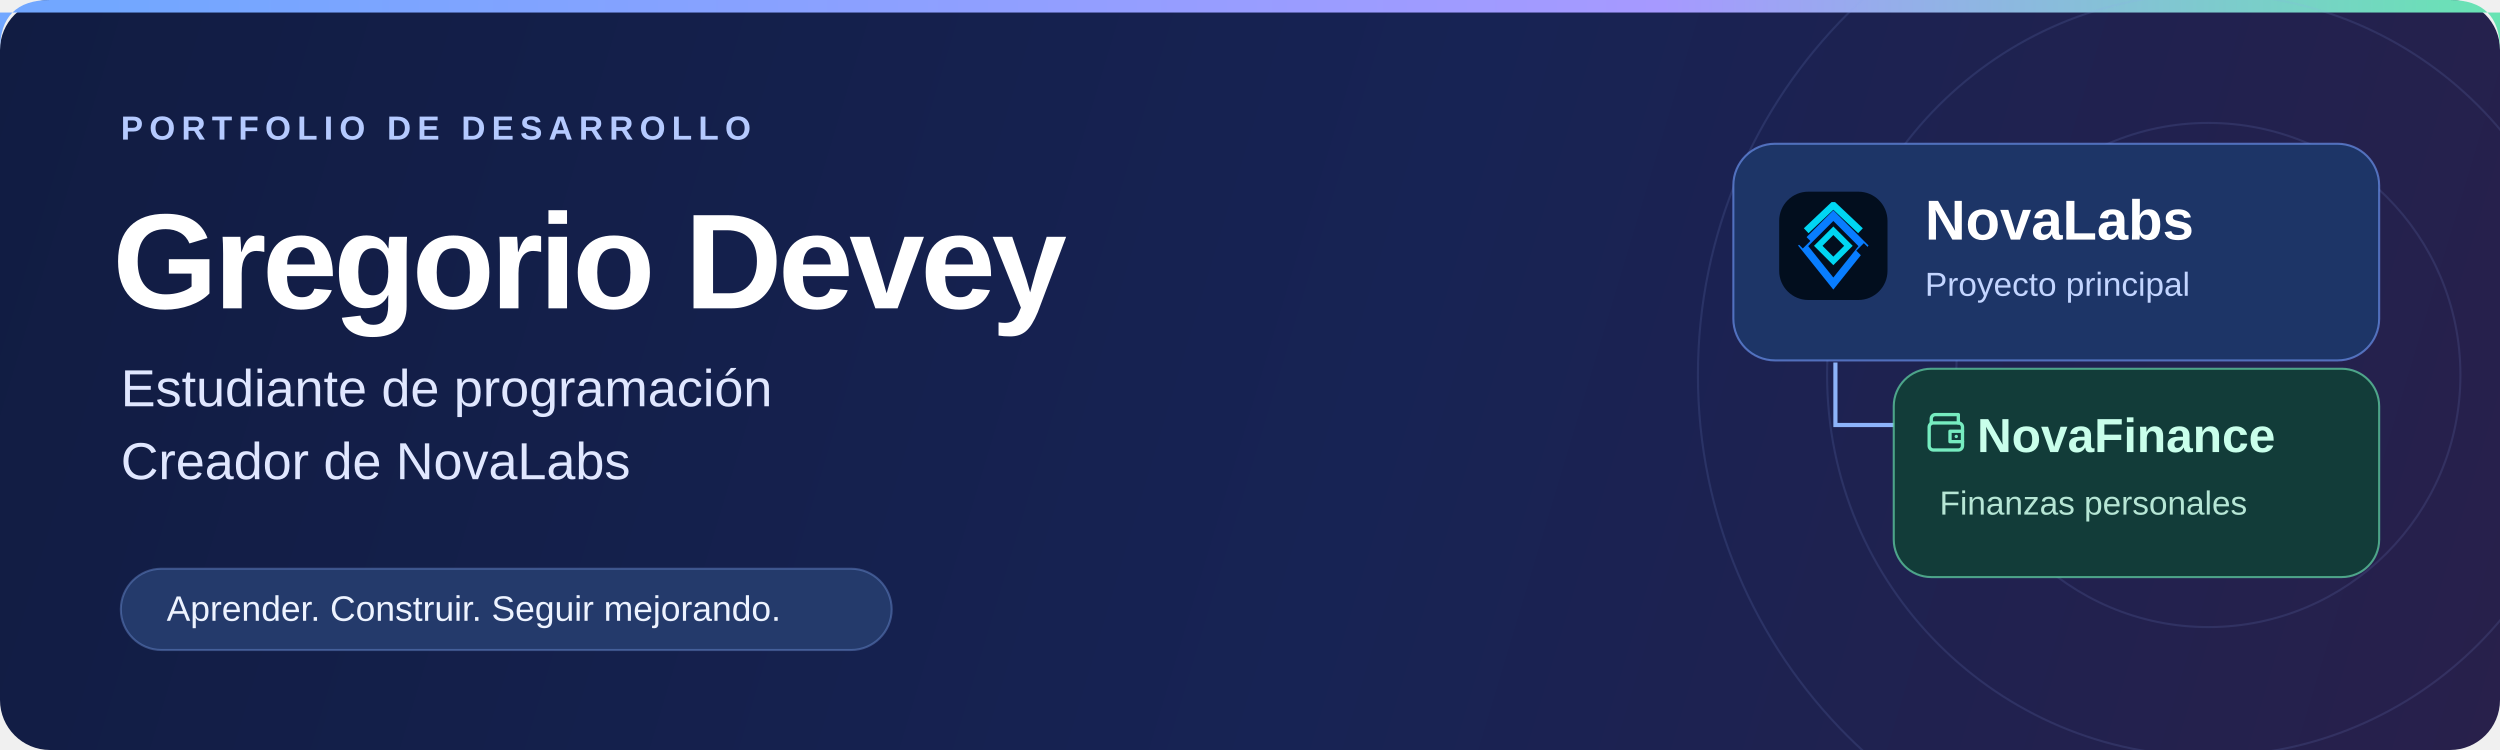
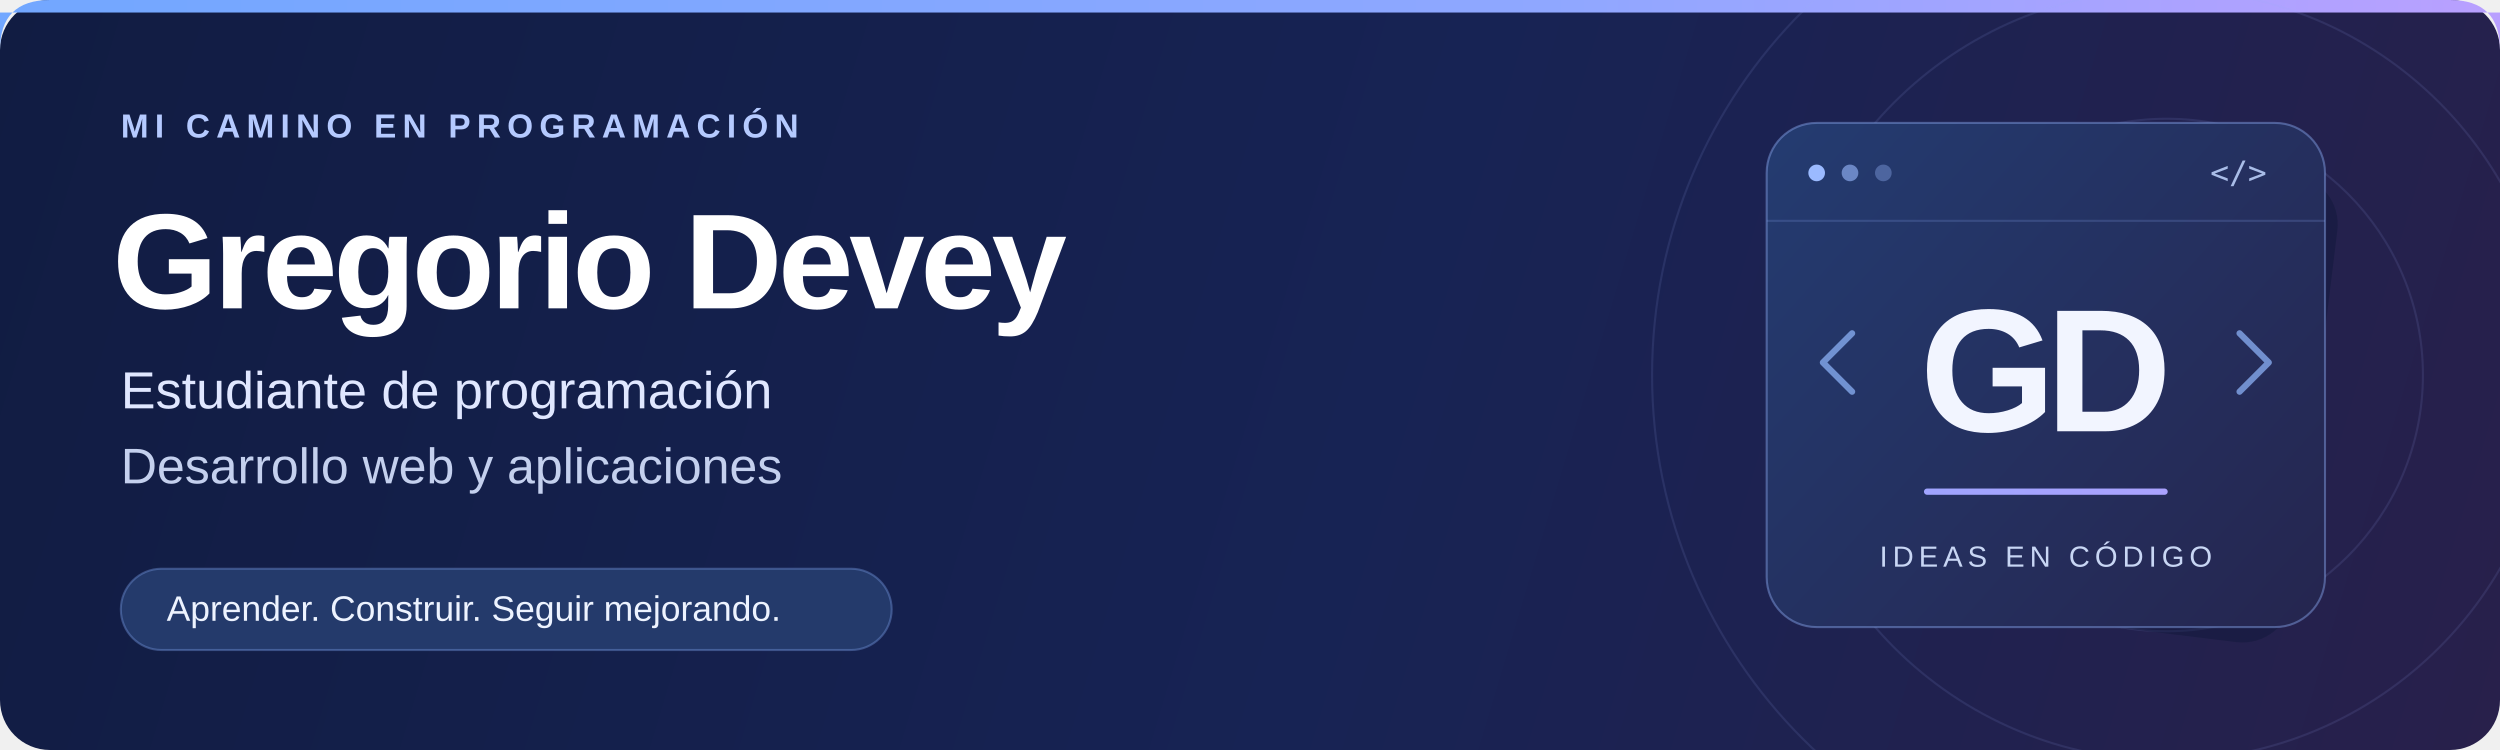
<svg xmlns="http://www.w3.org/2000/svg" width="1200" height="360" viewBox="0 0 1200 360" role="img" aria-labelledby="title desc">
  <defs>
    <linearGradient id="background" x1="0" y1="0" x2="1200" y2="360" gradientUnits="userSpaceOnUse">
      <stop stop-color="#111c42" />
      <stop offset="0.55" stop-color="#172354" />
      <stop offset="1" stop-color="#28204b" />
    </linearGradient>
-     <linearGradient id="accent" x1="50" y1="0" x2="1200" y2="0" gradientUnits="userSpaceOnUse">
+     <linearGradient id="accent" x1="0" y1="0" x2="1200" y2="0" gradientUnits="userSpaceOnUse">
      <stop stop-color="#72a7ff" />
-       <stop offset="0.65" stop-color="#a699ff" />
-       <stop offset="1" stop-color="#68e4b3" />
+       <stop offset="0.62" stop-color="#8fa7ff" />
+       <stop offset="1" stop-color="#b9a0ff" />
+     </linearGradient>
+     <linearGradient id="card" x1="858" y1="65" x2="1110" y2="292" gradientUnits="userSpaceOnUse">
+       <stop stop-color="#243b70" />
+       <stop offset="1" stop-color="#252650" />
    </linearGradient>
  </defs>
  <rect width="1200" height="360" rx="24" fill="url(#background)" />
  <path d="M24 0H1176Q1200 0 1200 24V6H0V24Q0 0 24 0Z" fill="url(#accent)" />
-   <g fill="none" stroke="#8da8ee" stroke-opacity="0.13">
-     <circle cx="1060" cy="180" r="245" />
-     <circle cx="1060" cy="180" r="183" />
-     <circle cx="1060" cy="180" r="121" />
+   <g fill="none" stroke="#9aaef1" stroke-opacity="0.12">
+     <circle cx="1040" cy="180" r="247" />
+     <circle cx="1040" cy="180" r="185" />
+     <circle cx="1040" cy="180" r="123" />
  </g>
  <g font-family="Arial, Helvetica, sans-serif">
-     <text x="58" y="67" fill="#b5caff" font-size="16" font-weight="700" letter-spacing="3">PORTFOLIO DE DESARROLLO</text>
+     <text x="58" y="66" fill="#b5caff" font-size="16" font-weight="700" letter-spacing="3">MI CAMINO EN PROGRAMACIÓN</text>
    <text x="54" y="148" fill="#ffffff" font-size="65" font-weight="700" letter-spacing="-2">Gregorio Devey</text>
-     <text x="58" y="195" fill="#e0e7ff" font-size="25">Estudiante de programación</text>
-     <text x="58" y="230" fill="#e0e7ff" font-size="25">Creador de NovaLabs</text>
+     <text x="58" y="196" fill="#e0e7ff" font-size="25">Estudiante de programación</text>
+     <text x="58" y="232" fill="#c4d0ee" font-size="24">Desarrollo web y aplicaciones</text>
    <rect x="58" y="273" width="370" height="39" rx="19.5" fill="#243a6b" stroke="#6b8cd1" stroke-opacity="0.45" />
    <text x="80" y="298" fill="#edf3ff" font-size="17">Aprender. Construir. Seguir mejorando.</text>
-     <g transform="translate(832 69)">
-       <rect width="310" height="104" rx="20" fill="#1d3567" stroke="#759fff" stroke-opacity="0.6" />
-       <rect x="22" y="23" width="52" height="52" rx="14" fill="#020e1e" />
-       <svg x="29" y="28" width="38" height="42" viewBox="0 0 52 58" aria-hidden="true">
-         <path d="m8 19 18-17 18 17" fill="none" stroke="#00d6f3" stroke-width="4.5" />
-         <path d="m6 29 20-20 20 20-20 25Z" fill="none" stroke="#087dff" stroke-width="5" />
-         <path d="m16 29 10-10 10 10-10 10Z" fill="none" stroke="#00d6f3" stroke-width="4" />
-         <path d="m4 29 5-5m34 10 5-5" stroke="#020e1e" stroke-width="5" />
-       </svg>
-       <text x="92" y="46" fill="#ffffff" font-size="27" font-weight="700">NovaLabs</text>
-       <text x="92" y="73" fill="#c3d5ff" font-size="16">Proyecto principal</text>
-       <path d="M49 105V135H77" stroke="#8db4fa" stroke-width="2" fill="none" />
-       <rect x="77" y="108" width="233" height="100" rx="18" fill="#123c39" stroke="#65d6a9" stroke-opacity="0.7" />
-       <g fill="none" stroke="#76ecc0" stroke-width="1.6" stroke-linecap="round" stroke-linejoin="round" aria-hidden="true">
-         <path d="M95 134v-2a2 2 0 0 1 2-2h11v4" />
-         <rect x="94" y="134" width="16" height="13" rx="2" />
-         <path d="M110 138h-6v5h6M107 140.5h.01" />
+     <g>
+       <rect x="866" y="71" width="246" height="226" rx="24" fill="#0c1736" fill-opacity="0.38" transform="rotate(7 989 184)" />
+       <rect x="848" y="59" width="268" height="242" rx="24" fill="url(#card)" stroke="#819ee4" stroke-opacity="0.48" />
+       <path d="M848 106H1116" stroke="#819ee4" stroke-opacity="0.22" />
+       <g fill="#9bbaff">
+         <circle cx="872" cy="83" r="4" />
+         <circle cx="888" cy="83" r="4" opacity="0.6" />
+         <circle cx="904" cy="83" r="4" opacity="0.35" />
      </g>
-       <text x="117" y="148" fill="#c9ffeb" font-size="23" font-weight="700">NovaFinance</text>
-       <text x="99" y="178" fill="#b6e6d5" font-size="16">Finanzas personales</text>
+       <text x="1088" y="88" text-anchor="end" fill="#a9bde8" font-family="monospace" font-size="15">&lt;/&gt;</text>
+       <text x="982" y="207" text-anchor="middle" fill="#f2f5ff" font-size="84" font-weight="700" letter-spacing="-5">GD</text>
+       <path d="m889 160-14 14 14 14m186-28 14 14-14 14" fill="none" stroke="#92b9ff" stroke-width="3" stroke-linecap="round" stroke-linejoin="round" opacity="0.7" />
+       <path d="M925 236H1039" stroke="url(#accent)" stroke-width="3" stroke-linecap="round" />
+       <text x="982" y="272" text-anchor="middle" fill="#c8d6f4" font-size="14" letter-spacing="2.4">IDEAS EN CÓDIGO</text>
    </g>
  </g>
</svg>
